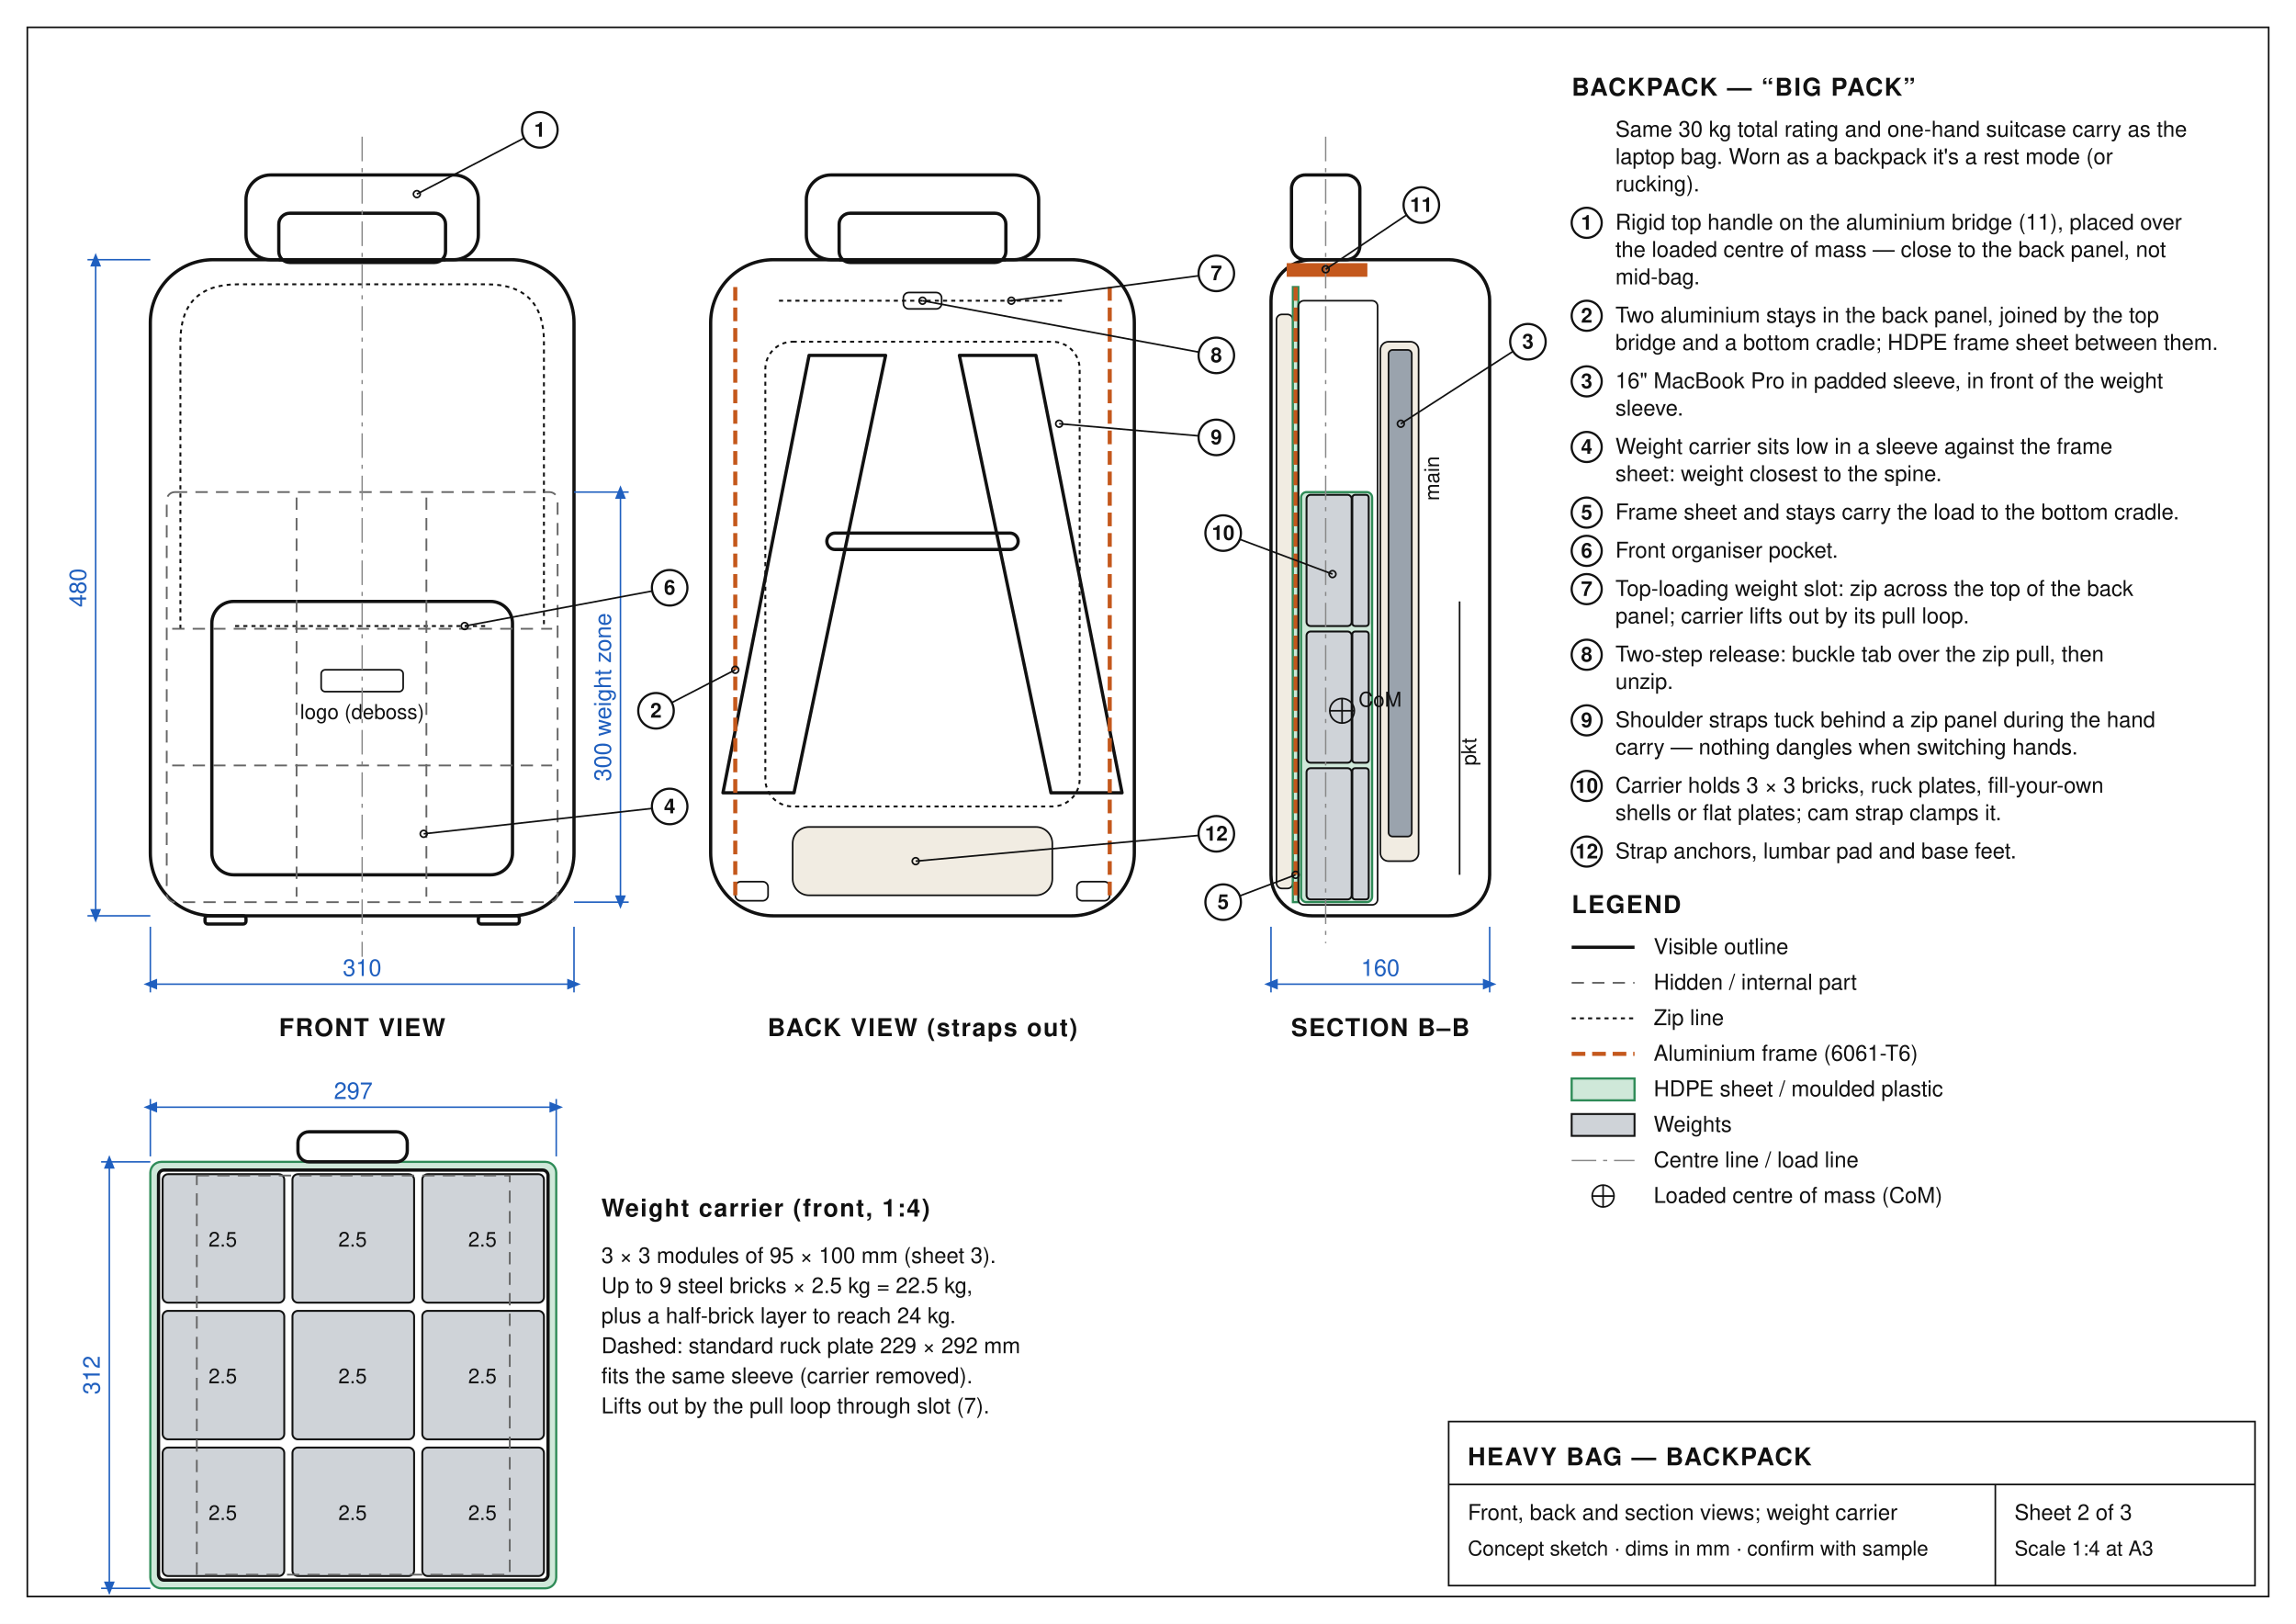
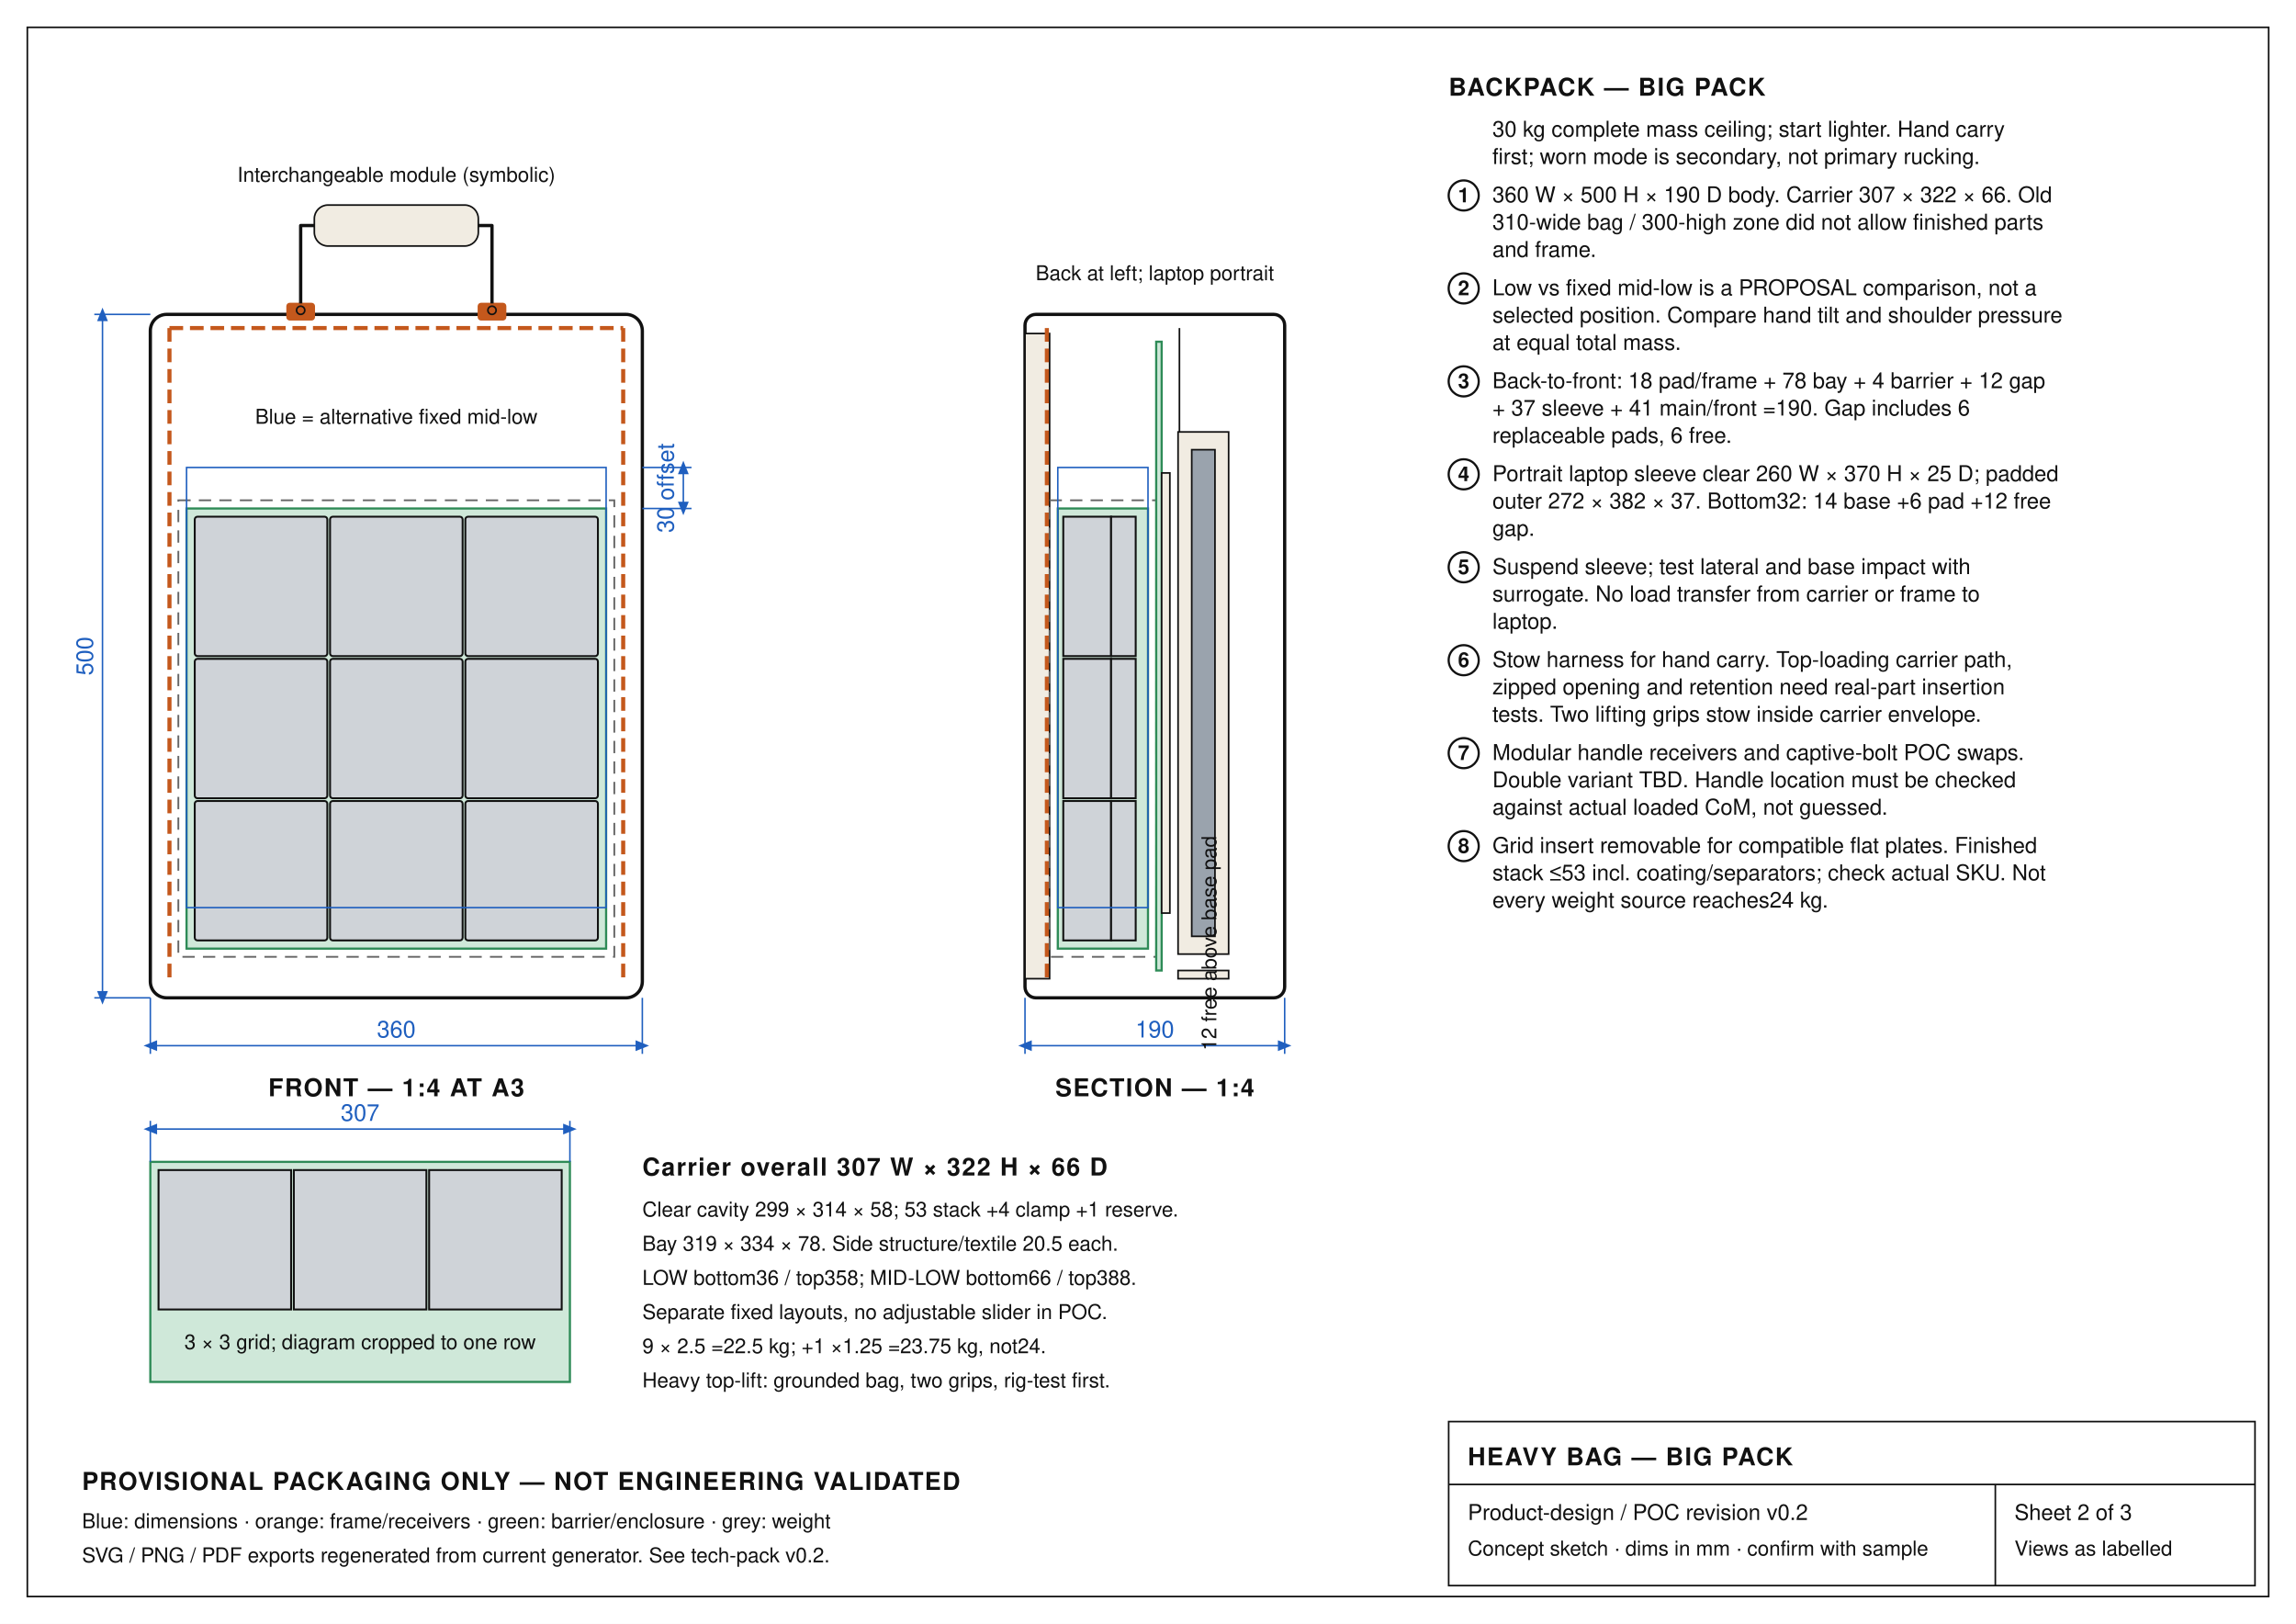
<svg xmlns="http://www.w3.org/2000/svg" viewBox="0 0 1680 1188" width="1680" height="1188">
  <style>
  text { font-family: Helvetica, Arial, sans-serif; fill: #111; }
  .o  { fill: none; stroke: #111; stroke-width: 2.4; stroke-linejoin: round; }
  .of { fill: #fff; stroke: #111; stroke-width: 2.4; stroke-linejoin: round; }
  .t  { fill: none; stroke: #111; stroke-width: 1.2; }
  .h  { fill: none; stroke: #666; stroke-width: 1.3; stroke-dasharray: 9 6; }
  .z  { fill: none; stroke: #111; stroke-width: 1.4; stroke-dasharray: 3 3; }
  .c  { fill: none; stroke: #888; stroke-width: 1; stroke-dasharray: 18 5 3 5; }
  .al { fill: none; stroke: #c4581c; stroke-width: 3; stroke-dasharray: 10 5; }
  .alf { fill: #c4581c; stroke: #c4581c; stroke-width: 1; }
  .pe { fill: #cfe8d9; stroke: #2e8b57; stroke-width: 1.6; }
  .wt { fill: #cfd3d8; stroke: #111; stroke-width: 1.4; }
  .lap { fill: #9aa3ad; stroke: #111; stroke-width: 1.2; }
  .pad { fill: #f1ece2; stroke: #111; stroke-width: 1.2; }
  .d  { fill: none; stroke: #1f5fbf; stroke-width: 1.1; }
  .dt { fill: #1f5fbf; font-size: 17px; }
  .lbl { font-size: 18px; font-weight: bold; letter-spacing: 1px; }
  .sm { font-size: 15px; }
  .note { font-size: 16px; }
  .co { fill: #fff; stroke: #111; stroke-width: 1.6; }
  .cot { font-size: 15px; font-weight: bold; }
</style>
  <defs>
    <marker id="a" viewBox="0 0 10 10" refX="5" refY="5" markerWidth="9" markerHeight="9" orient="auto-start-reverse">
      <path d="M0,1 L10,5 L0,9 z" fill="#1f5fbf" />
    </marker>
    <marker id="arr" viewBox="0 0 10 10" refX="9" refY="5" markerWidth="14" markerHeight="14" markerUnits="userSpaceOnUse" orient="auto">
      <path d="M0,0 L10,5 L0,10 z" fill="#111" />
    </marker>
  </defs>
  <rect width="1680" height="1188" fill="#fff" />
  <rect x="20.0" y="20.0" width="1640.0" height="1148.0" rx="0" class="t" />
-   <rect x="110.0" y="190.0" width="310.0" height="480.0" rx="46" class="of" />
-   <rect x="180.0" y="128.0" width="170.0" height="62.0" rx="18" class="of" />
-   <rect x="204.0" y="156.0" width="122.0" height="36.0" rx="8" class="of" />
-   <line x1="204.0" y1="190.0" x2="326.0" y2="190.0" class="o" />
-   <path d="M132,460 L132,250 Q132,208 174,208 L356,208 Q398,208 398,250 L398,460" class="z" />
-   <rect x="155.0" y="440.0" width="220.0" height="200.0" rx="16" class="o" />
-   <line x1="172.0" y1="458.0" x2="358.0" y2="458.0" class="z" />
-   <rect x="235.0" y="490.0" width="60.0" height="16.0" rx="3" class="t" />
-   <text x="265.0" y="526.0" class="sm" text-anchor="middle">logo (deboss)</text>
-   <rect x="122.0" y="360.0" width="286.0" height="300.0" rx="6" class="h" />
-   <line x1="217.0" y1="364.0" x2="217.0" y2="656.0" class="h" />
-   <line x1="126.0" y1="460.0" x2="404.0" y2="460.0" class="h" />
-   <line x1="312.0" y1="364.0" x2="312.0" y2="656.0" class="h" />
-   <line x1="126.0" y1="560.0" x2="404.0" y2="560.0" class="h" />
-   <rect x="150.0" y="670.0" width="30.0" height="6.0" rx="2" class="o" />
-   <rect x="350.0" y="670.0" width="30.0" height="6.0" rx="2" class="o" />
-   <line x1="265.0" y1="100.0" x2="265.0" y2="700.0" class="c" />
-   <line x1="110.0" y1="678.0" x2="110.0" y2="726.0" class="d" />
-   <line x1="420.0" y1="678.0" x2="420.0" y2="726.0" class="d" />
-   <line x1="110.0" y1="720.0" x2="420.0" y2="720.0" class="d" marker-start="url(#a)" marker-end="url(#a)" />
-   <text x="265.0" y="714.0" class="dt" text-anchor="middle">310</text>
-   <line x1="110.0" y1="190.0" x2="64.0" y2="190.0" class="d" />
-   <line x1="110.0" y1="670.0" x2="64.0" y2="670.0" class="d" />
-   <line x1="70.0" y1="190.0" x2="70.0" y2="670.0" class="d" marker-start="url(#a)" marker-end="url(#a)" />
-   <text x="63.0" y="430.0" class="dt" text-anchor="middle" transform="rotate(-90 63.0 430.0)">480</text>
-   <line x1="420.0" y1="360.0" x2="460.0" y2="360.0" class="d" />
-   <line x1="420.0" y1="660.0" x2="460.0" y2="660.0" class="d" />
-   <line x1="454.0" y1="360.0" x2="454.0" y2="660.0" class="d" marker-start="url(#a)" marker-end="url(#a)" />
-   <text x="447.0" y="510.0" class="dt" text-anchor="middle" transform="rotate(-90 447.0 510.0)">300 weight zone</text>
-   <line x1="305.0" y1="142.0" x2="395.0" y2="95.0" class="t" />
-   <circle cx="305.0" cy="142.0" r="2.5" class="t" />
-   <circle cx="395.0" cy="95.0" r="13" class="co" />
-   <text x="395.0" y="100.0" class="cot" text-anchor="middle">1</text>
-   <line x1="310.0" y1="610.0" x2="490.0" y2="590.0" class="t" />
-   <circle cx="310.0" cy="610.0" r="2.5" class="t" />
-   <circle cx="490.0" cy="590.0" r="13" class="co" />
-   <text x="490.0" y="595.0" class="cot" text-anchor="middle">4</text>
-   <line x1="340.0" y1="458.0" x2="490.0" y2="430.0" class="t" />
-   <circle cx="340.0" cy="458.0" r="2.5" class="t" />
-   <circle cx="490.0" cy="430.0" r="13" class="co" />
-   <text x="490.0" y="435.0" class="cot" text-anchor="middle">6</text>
-   <text x="265.0" y="758.0" class="lbl" text-anchor="middle">FRONT VIEW</text>
-   <rect x="520.0" y="190.0" width="310.0" height="480.0" rx="46" class="of" />
-   <rect x="590.0" y="128.0" width="170.0" height="62.0" rx="18" class="of" />
-   <rect x="614.0" y="156.0" width="122.0" height="36.0" rx="8" class="of" />
-   <line x1="614.0" y1="190.0" x2="736.0" y2="190.0" class="o" />
-   <line x1="570.0" y1="220.0" x2="780.0" y2="220.0" class="z" />
-   <rect x="661.0" y="214.0" width="28.0" height="12.0" rx="4" class="t" />
-   <rect x="560.0" y="250.0" width="230.0" height="340.0" rx="20" class="z" />
-   <path d="M592.0,260 L648.0,260 L581.0,580 L529.0,580 Z" class="o" />
-   <rect x="538.0" y="645.0" width="24.0" height="14.0" rx="4" class="t" />
-   <path d="M702.0,260 L758.0,260 L821.0,580 L769.0,580 Z" class="o" />
-   <rect x="788.0" y="645.0" width="24.0" height="14.0" rx="4" class="t" />
-   <rect x="605.0" y="390.0" width="140.0" height="12.0" rx="6" class="o" />
-   <rect x="580.0" y="605.0" width="190.0" height="50.0" rx="12" class="pad" />
-   <line x1="538.0" y1="210.0" x2="538.0" y2="660.0" class="al" />
-   <line x1="812.0" y1="210.0" x2="812.0" y2="660.0" class="al" />
-   <line x1="740.0" y1="220.0" x2="890.0" y2="200.0" class="t" />
-   <circle cx="740.0" cy="220.0" r="2.5" class="t" />
-   <circle cx="890.0" cy="200.0" r="13" class="co" />
-   <text x="890.0" y="205.0" class="cot" text-anchor="middle">7</text>
-   <line x1="675.0" y1="220.0" x2="890.0" y2="260.0" class="t" />
-   <circle cx="675.0" cy="220.0" r="2.5" class="t" />
-   <circle cx="890.0" cy="260.0" r="13" class="co" />
-   <text x="890.0" y="265.0" class="cot" text-anchor="middle">8</text>
-   <line x1="775.0" y1="310.0" x2="890.0" y2="320.0" class="t" />
-   <circle cx="775.0" cy="310.0" r="2.5" class="t" />
-   <circle cx="890.0" cy="320.0" r="13" class="co" />
-   <text x="890.0" y="325.0" class="cot" text-anchor="middle">9</text>
-   <line x1="538.0" y1="490.0" x2="480.0" y2="520.0" class="t" />
-   <circle cx="538.0" cy="490.0" r="2.5" class="t" />
-   <circle cx="480.0" cy="520.0" r="13" class="co" />
-   <text x="480.0" y="525.0" class="cot" text-anchor="middle">2</text>
-   <line x1="670.0" y1="630.0" x2="890.0" y2="610.0" class="t" />
-   <circle cx="670.0" cy="630.0" r="2.5" class="t" />
-   <circle cx="890.0" cy="610.0" r="13" class="co" />
-   <text x="890.0" y="615.0" class="cot" text-anchor="middle">12</text>
-   <text x="675.0" y="758.0" class="lbl" text-anchor="middle">BACK VIEW (straps out)</text>
-   <rect x="930.0" y="190.0" width="160.0" height="480.0" rx="30" class="of" />
-   <rect x="945.0" y="128.0" width="50.0" height="62.0" rx="10" class="of" />
-   <rect x="942.0" y="193.0" width="58.0" height="9.0" rx="0" class="alf" />
-   <rect x="934.0" y="230.0" width="12.0" height="420.0" rx="4" class="pad" />
-   <rect x="946.0" y="210.0" width="4.0" height="450.0" rx="0" class="pe" />
-   <line x1="948.0" y1="210.0" x2="948.0" y2="660.0" class="al" />
-   <rect x="950.0" y="220.0" width="58.0" height="442.0" rx="4" class="t" />
-   <rect x="952.0" y="360.0" width="52.0" height="300.0" rx="4" class="pe" />
-   <rect x="956.0" y="362.0" width="33.0" height="96.0" rx="3" class="wt" />
-   <rect x="989.5" y="362.0" width="12.0" height="96.0" rx="2" class="wt" />
-   <rect x="956.0" y="462.0" width="33.0" height="96.0" rx="3" class="wt" />
-   <rect x="989.5" y="462.0" width="12.0" height="96.0" rx="2" class="wt" />
-   <rect x="956.0" y="562.0" width="33.0" height="96.0" rx="3" class="wt" />
-   <rect x="989.5" y="562.0" width="12.0" height="96.0" rx="2" class="wt" />
-   <rect x="1010.0" y="250.0" width="28.0" height="380.0" rx="6" class="pad" />
-   <rect x="1016.0" y="256.0" width="17.0" height="356.0" rx="3" class="lap" />
-   <line x1="1068.0" y1="440.0" x2="1068.0" y2="640.0" class="t" />
-   <text x="1053.0" y="350.0" class="sm" text-anchor="middle" transform="rotate(-90 1053.0 350.0)">main</text>
-   <text x="1080.0" y="550.0" class="sm" text-anchor="middle" transform="rotate(-90 1080.0 550.0)">pkt</text>
-   <line x1="970.0" y1="100.0" x2="970.0" y2="690.0" class="c" />
-   <circle cx="982.0" cy="520.0" r="9" class="t" />
-   <line x1="973.0" y1="520.0" x2="991.0" y2="520.0" class="t" />
-   <line x1="982.0" y1="511.0" x2="982.0" y2="529.0" class="t" />
-   <text x="994.0" y="517.0" class="sm" text-anchor="start">CoM</text>
-   <line x1="930.0" y1="678.0" x2="930.0" y2="726.0" class="d" />
-   <line x1="1090.0" y1="678.0" x2="1090.0" y2="726.0" class="d" />
-   <line x1="930.0" y1="720.0" x2="1090.0" y2="720.0" class="d" marker-start="url(#a)" marker-end="url(#a)" />
-   <text x="1010.0" y="714.0" class="dt" text-anchor="middle">160</text>
-   <line x1="1025.0" y1="310.0" x2="1118.0" y2="250.0" class="t" />
-   <circle cx="1025.0" cy="310.0" r="2.5" class="t" />
-   <circle cx="1118.0" cy="250.0" r="13" class="co" />
-   <text x="1118.0" y="255.0" class="cot" text-anchor="middle">3</text>
-   <line x1="975.0" y1="420.0" x2="895.0" y2="390.0" class="t" />
-   <circle cx="975.0" cy="420.0" r="2.5" class="t" />
-   <circle cx="895.0" cy="390.0" r="13" class="co" />
-   <text x="895.0" y="395.0" class="cot" text-anchor="middle">10</text>
-   <line x1="970.0" y1="197.0" x2="1040.0" y2="150.0" class="t" />
-   <circle cx="970.0" cy="197.0" r="2.5" class="t" />
-   <circle cx="1040.0" cy="150.0" r="13" class="co" />
-   <text x="1040.0" y="155.0" class="cot" text-anchor="middle">11</text>
-   <line x1="948.0" y1="640.0" x2="895.0" y2="660.0" class="t" />
-   <circle cx="948.0" cy="640.0" r="2.5" class="t" />
-   <circle cx="895.0" cy="660.0" r="13" class="co" />
-   <text x="895.0" y="665.0" class="cot" text-anchor="middle">5</text>
-   <text x="1010.0" y="758.0" class="lbl" text-anchor="middle">SECTION B–B</text>
-   <rect x="110.0" y="850.0" width="297.0" height="312.0" rx="8" class="pe" />
-   <rect x="116.0" y="856.0" width="285.0" height="300.0" rx="4" class="of" />
-   <rect x="119.0" y="859.0" width="89.0" height="94.0" rx="4" class="wt" />
-   <text x="163.0" y="912.0" class="sm" text-anchor="middle">2.5</text>
-   <rect x="214.0" y="859.0" width="89.0" height="94.0" rx="4" class="wt" />
-   <text x="258.0" y="912.0" class="sm" text-anchor="middle">2.5</text>
-   <rect x="309.0" y="859.0" width="89.0" height="94.0" rx="4" class="wt" />
-   <text x="353.0" y="912.0" class="sm" text-anchor="middle">2.5</text>
-   <rect x="119.0" y="959.0" width="89.0" height="94.0" rx="4" class="wt" />
-   <text x="163.0" y="1012.0" class="sm" text-anchor="middle">2.5</text>
-   <rect x="214.0" y="959.0" width="89.0" height="94.0" rx="4" class="wt" />
-   <text x="258.0" y="1012.0" class="sm" text-anchor="middle">2.5</text>
-   <rect x="309.0" y="959.0" width="89.0" height="94.0" rx="4" class="wt" />
-   <text x="353.0" y="1012.0" class="sm" text-anchor="middle">2.5</text>
-   <rect x="119.0" y="1059.0" width="89.0" height="94.0" rx="4" class="wt" />
-   <text x="163.0" y="1112.0" class="sm" text-anchor="middle">2.5</text>
-   <rect x="214.0" y="1059.0" width="89.0" height="94.0" rx="4" class="wt" />
-   <text x="258.0" y="1112.0" class="sm" text-anchor="middle">2.5</text>
-   <rect x="309.0" y="1059.0" width="89.0" height="94.0" rx="4" class="wt" />
-   <text x="353.0" y="1112.0" class="sm" text-anchor="middle">2.5</text>
-   <rect x="144.0" y="860.0" width="229.0" height="292.0" rx="0" class="h" />
-   <rect x="218.0" y="828.0" width="80.0" height="22.0" rx="8" class="o" />
-   <line x1="110.0" y1="846.0" x2="110.0" y2="804.0" class="d" />
-   <line x1="407.0" y1="846.0" x2="407.0" y2="804.0" class="d" />
-   <line x1="110.0" y1="810.0" x2="407.0" y2="810.0" class="d" marker-start="url(#a)" marker-end="url(#a)" />
-   <text x="258.5" y="804.0" class="dt" text-anchor="middle">297</text>
-   <line x1="110.0" y1="850.0" x2="74.0" y2="850.0" class="d" />
-   <line x1="110.0" y1="1162.0" x2="74.0" y2="1162.0" class="d" />
-   <line x1="80.0" y1="850.0" x2="80.0" y2="1162.0" class="d" marker-start="url(#a)" marker-end="url(#a)" />
-   <text x="73.0" y="1006.0" class="dt" text-anchor="middle" transform="rotate(-90 73.0 1006.0)">312</text>
-   <text x="440.0" y="890.0" class="lbl" text-anchor="start">Weight carrier (front, 1:4)</text>
-   <text x="440.0" y="924.0" class="note" text-anchor="start">3 × 3 modules of 95 × 100 mm (sheet 3).</text>
-   <text x="440.0" y="946.0" class="note" text-anchor="start">Up to 9 steel bricks × 2.5 kg = 22.5 kg,</text>
-   <text x="440.0" y="968.0" class="note" text-anchor="start">plus a half-brick layer to reach 24 kg.</text>
-   <text x="440.0" y="990.0" class="note" text-anchor="start">Dashed: standard ruck plate 229 × 292 mm</text>
-   <text x="440.0" y="1012.0" class="note" text-anchor="start">fits the same sleeve (carrier removed).</text>
-   <text x="440.0" y="1034.0" class="note" text-anchor="start">Lifts out by the pull loop through slot (7).</text>
-   <text x="1150.0" y="70.0" class="lbl" text-anchor="start">BACKPACK — “BIG PACK”</text>
-   <text x="1182.0" y="100.0" class="note" text-anchor="start">Same 30 kg total rating and one-hand suitcase carry as the</text>
-   <text x="1182.0" y="120.0" class="note" text-anchor="start">laptop bag. Worn as a backpack it's a rest mode (or</text>
-   <text x="1182.0" y="140.0" class="note" text-anchor="start">rucking).</text>
-   <circle cx="1161.0" cy="163.0" r="11" class="co" />
-   <text x="1161.0" y="168.0" class="cot" text-anchor="middle">1</text>
-   <text x="1182.0" y="168.0" class="note" text-anchor="start">Rigid top handle on the aluminium bridge (11), placed over</text>
-   <text x="1182.0" y="188.0" class="note" text-anchor="start">the loaded centre of mass — close to the back panel, not</text>
-   <text x="1182.0" y="208.0" class="note" text-anchor="start">mid-bag.</text>
-   <circle cx="1161.0" cy="231.0" r="11" class="co" />
-   <text x="1161.0" y="236.0" class="cot" text-anchor="middle">2</text>
-   <text x="1182.0" y="236.0" class="note" text-anchor="start">Two aluminium stays in the back panel, joined by the top</text>
-   <text x="1182.0" y="256.0" class="note" text-anchor="start">bridge and a bottom cradle; HDPE frame sheet between them.</text>
-   <circle cx="1161.0" cy="279.0" r="11" class="co" />
-   <text x="1161.0" y="284.0" class="cot" text-anchor="middle">3</text>
-   <text x="1182.0" y="284.0" class="note" text-anchor="start">16" MacBook Pro in padded sleeve, in front of the weight</text>
-   <text x="1182.0" y="304.0" class="note" text-anchor="start">sleeve.</text>
-   <circle cx="1161.0" cy="327.0" r="11" class="co" />
-   <text x="1161.0" y="332.0" class="cot" text-anchor="middle">4</text>
-   <text x="1182.0" y="332.0" class="note" text-anchor="start">Weight carrier sits low in a sleeve against the frame</text>
-   <text x="1182.0" y="352.0" class="note" text-anchor="start">sheet: weight closest to the spine.</text>
-   <circle cx="1161.0" cy="375.0" r="11" class="co" />
-   <text x="1161.0" y="380.0" class="cot" text-anchor="middle">5</text>
-   <text x="1182.0" y="380.0" class="note" text-anchor="start">Frame sheet and stays carry the load to the bottom cradle.</text>
-   <circle cx="1161.0" cy="403.0" r="11" class="co" />
-   <text x="1161.0" y="408.0" class="cot" text-anchor="middle">6</text>
-   <text x="1182.0" y="408.0" class="note" text-anchor="start">Front organiser pocket.</text>
-   <circle cx="1161.0" cy="431.0" r="11" class="co" />
-   <text x="1161.0" y="436.0" class="cot" text-anchor="middle">7</text>
-   <text x="1182.0" y="436.0" class="note" text-anchor="start">Top-loading weight slot: zip across the top of the back</text>
-   <text x="1182.0" y="456.0" class="note" text-anchor="start">panel; carrier lifts out by its pull loop.</text>
-   <circle cx="1161.0" cy="479.0" r="11" class="co" />
-   <text x="1161.0" y="484.0" class="cot" text-anchor="middle">8</text>
-   <text x="1182.0" y="484.0" class="note" text-anchor="start">Two-step release: buckle tab over the zip pull, then</text>
-   <text x="1182.0" y="504.0" class="note" text-anchor="start">unzip.</text>
-   <circle cx="1161.0" cy="527.0" r="11" class="co" />
-   <text x="1161.0" y="532.0" class="cot" text-anchor="middle">9</text>
-   <text x="1182.0" y="532.0" class="note" text-anchor="start">Shoulder straps tuck behind a zip panel during the hand</text>
-   <text x="1182.0" y="552.0" class="note" text-anchor="start">carry — nothing dangles when switching hands.</text>
-   <circle cx="1161.0" cy="575.0" r="11" class="co" />
-   <text x="1161.0" y="580.0" class="cot" text-anchor="middle">10</text>
-   <text x="1182.0" y="580.0" class="note" text-anchor="start">Carrier holds 3 × 3 bricks, ruck plates, fill-your-own</text>
-   <text x="1182.0" y="600.0" class="note" text-anchor="start">shells or flat plates; cam strap clamps it.</text>
-   <circle cx="1161.0" cy="623.0" r="11" class="co" />
-   <text x="1161.0" y="628.0" class="cot" text-anchor="middle">12</text>
-   <text x="1182.0" y="628.0" class="note" text-anchor="start">Strap anchors, lumbar pad and base feet.</text>
-   <text x="1150.0" y="668.0" class="lbl" text-anchor="start">LEGEND</text>
-   <g transform="translate(1150,693)">
-     <line x1="0" y1="0" x2="46" y2="0" class="o" />
-   </g>
-   <text x="1210.0" y="698.0" class="note" text-anchor="start">Visible outline</text>
-   <g transform="translate(1150,719)">
-     <line x1="0" y1="0" x2="46" y2="0" class="h" />
-   </g>
-   <text x="1210.0" y="724.0" class="note" text-anchor="start">Hidden / internal part</text>
-   <g transform="translate(1150,745)">
-     <line x1="0" y1="0" x2="46" y2="0" class="z" />
-   </g>
-   <text x="1210.0" y="750.0" class="note" text-anchor="start">Zip line</text>
-   <g transform="translate(1150,771)">
-     <line x1="0" y1="0" x2="46" y2="0" class="al" />
-   </g>
-   <text x="1210.0" y="776.0" class="note" text-anchor="start">Aluminium frame (6061-T6)</text>
-   <g transform="translate(1150,797)">
-     <rect x="0" y="-8" width="46" height="16" class="pe" />
-   </g>
-   <text x="1210.0" y="802.0" class="note" text-anchor="start">HDPE sheet / moulded plastic</text>
-   <g transform="translate(1150,823)">
-     <rect x="0" y="-8" width="46" height="16" class="wt" />
-   </g>
-   <text x="1210.0" y="828.0" class="note" text-anchor="start">Weights</text>
-   <g transform="translate(1150,849)">
-     <line x1="0" y1="0" x2="46" y2="0" class="c" />
-   </g>
-   <text x="1210.0" y="854.0" class="note" text-anchor="start">Centre line / load line</text>
-   <g transform="translate(1150,875)">
-     <circle cx="23" cy="0" r="8" class="t" />
-     <line x1="15" y1="0" x2="31" y2="0" class="t" />
-     <line x1="23" y1="-8" x2="23" y2="8" class="t" />
-   </g>
-   <text x="1210.0" y="880.0" class="note" text-anchor="start">Loaded centre of mass (CoM)</text>
+   <rect x="110.0" y="230.0" width="360.0" height="500.0" rx="12" class="of" />
+   <rect x="210.0" y="222.0" width="20.0" height="12.0" rx="2" class="alf" />
+   <circle cx="220.0" cy="227.0" r="3" class="t" />
+   <rect x="350.0" y="222.0" width="20.0" height="12.0" rx="2" class="alf" />
+   <circle cx="360.0" cy="227.0" r="3" class="t" />
+   <path d="M220.0,222 L220.0,165 L360.0,165 L360.0,222" class="o" />
+   <rect x="230.0" y="150.0" width="120.0" height="30.0" rx="10" class="pad" />
+   <text x="290.0" y="133.0" class="sm" text-anchor="middle">Interchangeable module (symbolic)</text>
+   <line x1="124.0" y1="240.0" x2="124.0" y2="720.0" class="al" />
+   <line x1="456.0" y1="240.0" x2="456.0" y2="720.0" class="al" />
+   <line x1="124.0" y1="240.0" x2="456.0" y2="240.0" class="al" />
+   <rect x="130.5" y="366.0" width="319.0" height="334.0" rx="0" class="h" />
+   <rect x="136.5" y="372.0" width="307.0" height="322.0" rx="0" class="pe" />
+   <rect x="142.5" y="378.0" width="97.0" height="102.0" rx="2" class="wt" />
+   <rect x="241.5" y="378.0" width="97.0" height="102.0" rx="2" class="wt" />
+   <rect x="340.5" y="378.0" width="97.0" height="102.0" rx="2" class="wt" />
+   <rect x="142.5" y="482.0" width="97.0" height="102.0" rx="2" class="wt" />
+   <rect x="241.5" y="482.0" width="97.0" height="102.0" rx="2" class="wt" />
+   <rect x="340.5" y="482.0" width="97.0" height="102.0" rx="2" class="wt" />
+   <rect x="142.5" y="586.0" width="97.0" height="102.0" rx="2" class="wt" />
+   <rect x="241.5" y="586.0" width="97.0" height="102.0" rx="2" class="wt" />
+   <rect x="340.5" y="586.0" width="97.0" height="102.0" rx="2" class="wt" />
+   <rect x="136.5" y="342.0" width="307.0" height="322.0" rx="0" class="d" />
+   <line x1="470.0" y1="342.0" x2="506.0" y2="342.0" class="d" />
+   <line x1="470.0" y1="372.0" x2="506.0" y2="372.0" class="d" />
+   <line x1="500.0" y1="342.0" x2="500.0" y2="372.0" class="d" marker-start="url(#a)" marker-end="url(#a)" />
+   <text x="493.0" y="357.0" class="dt" text-anchor="middle" transform="rotate(-90 493.0 357.0)">30 offset</text>
+   <line x1="110.0" y1="730.0" x2="110.0" y2="771.0" class="d" />
+   <line x1="470.0" y1="730.0" x2="470.0" y2="771.0" class="d" />
+   <line x1="110.0" y1="765.0" x2="470.0" y2="765.0" class="d" marker-start="url(#a)" marker-end="url(#a)" />
+   <text x="290.0" y="759.0" class="dt" text-anchor="middle">360</text>
+   <line x1="110.0" y1="230.0" x2="69.0" y2="230.0" class="d" />
+   <line x1="110.0" y1="730.0" x2="69.0" y2="730.0" class="d" />
+   <line x1="75.0" y1="230.0" x2="75.0" y2="730.0" class="d" marker-start="url(#a)" marker-end="url(#a)" />
+   <text x="68.0" y="480.0" class="dt" text-anchor="middle" transform="rotate(-90 68.0 480.0)">500</text>
+   <text x="290.0" y="802.0" class="lbl" text-anchor="middle">FRONT — 1:4 AT A3</text>
+   <text x="290.0" y="310.0" class="sm" text-anchor="middle">Blue = alternative fixed mid-low</text>
+   <rect x="750.0" y="230.0" width="190.0" height="500.0" rx="8" class="of" />
+   <rect x="750.0" y="244.0" width="18.0" height="472.0" rx="0" class="pad" />
+   <line x1="766.0" y1="240.0" x2="766.0" y2="720.0" class="al" />
+   <rect x="768.0" y="366.0" width="78.0" height="334.0" rx="0" class="h" />
+   <rect x="774.0" y="372.0" width="66.0" height="322.0" rx="0" class="pe" />
+   <rect x="778.0" y="378.0" width="35.0" height="102.0" rx="0" class="wt" />
+   <rect x="813.0" y="378.0" width="18.0" height="102.0" rx="0" class="wt" />
+   <rect x="778.0" y="482.0" width="35.0" height="102.0" rx="0" class="wt" />
+   <rect x="813.0" y="482.0" width="18.0" height="102.0" rx="0" class="wt" />
+   <rect x="778.0" y="586.0" width="35.0" height="102.0" rx="0" class="wt" />
+   <rect x="813.0" y="586.0" width="18.0" height="102.0" rx="0" class="wt" />
+   <rect x="774.0" y="342.0" width="66.0" height="322.0" rx="0" class="d" />
+   <rect x="846.0" y="250.0" width="4.0" height="460.0" rx="0" class="pe" />
+   <rect x="850.0" y="346.0" width="6.0" height="322.0" rx="0" class="pad" />
+   <rect x="862.0" y="316.0" width="37.0" height="382.0" rx="0" class="pad" />
+   <rect x="872.0" y="329.0" width="17.0" height="356.0" rx="0" class="lap" />
+   <line x1="863.0" y1="240.0" x2="863.0" y2="316.0" class="t" />
+   <rect x="862.0" y="710.0" width="37.0" height="6.0" rx="0" class="pad" />
+   <line x1="750.0" y1="730.0" x2="750.0" y2="771.0" class="d" />
+   <line x1="940.0" y1="730.0" x2="940.0" y2="771.0" class="d" />
+   <line x1="750.0" y1="765.0" x2="940.0" y2="765.0" class="d" marker-start="url(#a)" marker-end="url(#a)" />
+   <text x="845.0" y="759.0" class="dt" text-anchor="middle">190</text>
+   <text x="845.0" y="802.0" class="lbl" text-anchor="middle">SECTION — 1:4</text>
+   <text x="845.0" y="205.0" class="sm" text-anchor="middle">Back at left; laptop portrait</text>
+   <text x="890.0" y="690.0" class="sm" text-anchor="middle" transform="rotate(-90 890.0 690.0)">12 free above base pad</text>
+   <rect x="110.0" y="850.0" width="307.0" height="161.0" rx="0" class="pe" />
+   <rect x="116.0" y="856.0" width="97.0" height="102.0" rx="0" class="wt" />
+   <rect x="215.0" y="856.0" width="97.0" height="102.0" rx="0" class="wt" />
+   <rect x="314.0" y="856.0" width="97.0" height="102.0" rx="0" class="wt" />
+   <line x1="110.0" y1="850.0" x2="110.0" y2="820.0" class="d" />
+   <line x1="417.0" y1="850.0" x2="417.0" y2="820.0" class="d" />
+   <line x1="110.0" y1="826.0" x2="417.0" y2="826.0" class="d" marker-start="url(#a)" marker-end="url(#a)" />
+   <text x="263.5" y="820.0" class="dt" text-anchor="middle">307</text>
+   <text x="263.5" y="987.0" class="sm" text-anchor="middle">3 × 3 grid; diagram cropped to one row</text>
+   <text x="470.0" y="860.0" class="lbl" text-anchor="start">Carrier overall 307 W × 322 H × 66 D</text>
+   <text x="470.0" y="890.0" class="sm" text-anchor="start">Clear cavity 299 × 314 × 58; 53 stack +4 clamp +1 reserve.</text>
+   <text x="470.0" y="915.0" class="sm" text-anchor="start">Bay 319 × 334 × 78. Side structure/textile 20.5 each.</text>
+   <text x="470.0" y="940.0" class="sm" text-anchor="start">LOW bottom36 / top358; MID-LOW bottom66 / top388.</text>
+   <text x="470.0" y="965.0" class="sm" text-anchor="start">Separate fixed layouts, no adjustable slider in POC.</text>
+   <text x="470.0" y="990.0" class="sm" text-anchor="start">9 × 2.5 =22.5 kg; +1 ×1.25 =23.75 kg, not24.</text>
+   <text x="470.0" y="1015.0" class="sm" text-anchor="start">Heavy top-lift: grounded bag, two grips, rig-test first.</text>
+   <text x="1060.0" y="70.0" class="lbl" text-anchor="start">BACKPACK — BIG PACK</text>
+   <text x="1092.0" y="100.0" class="note" text-anchor="start">30 kg complete mass ceiling; start lighter. Hand carry</text>
+   <text x="1092.0" y="120.0" class="note" text-anchor="start">first; worn mode is secondary, not primary rucking.</text>
+   <circle cx="1071.0" cy="143.0" r="11" class="co" />
+   <text x="1071.0" y="148.0" class="cot" text-anchor="middle">1</text>
+   <text x="1092.0" y="148.0" class="note" text-anchor="start">360 W × 500 H × 190 D body. Carrier 307 × 322 × 66. Old</text>
+   <text x="1092.0" y="168.0" class="note" text-anchor="start">310-wide bag / 300-high zone did not allow finished parts</text>
+   <text x="1092.0" y="188.0" class="note" text-anchor="start">and frame.</text>
+   <circle cx="1071.0" cy="211.0" r="11" class="co" />
+   <text x="1071.0" y="216.0" class="cot" text-anchor="middle">2</text>
+   <text x="1092.0" y="216.0" class="note" text-anchor="start">Low vs fixed mid-low is a PROPOSAL comparison, not a</text>
+   <text x="1092.0" y="236.0" class="note" text-anchor="start">selected position. Compare hand tilt and shoulder pressure</text>
+   <text x="1092.0" y="256.0" class="note" text-anchor="start">at equal total mass.</text>
+   <circle cx="1071.0" cy="279.0" r="11" class="co" />
+   <text x="1071.0" y="284.0" class="cot" text-anchor="middle">3</text>
+   <text x="1092.0" y="284.0" class="note" text-anchor="start">Back-to-front: 18 pad/frame + 78 bay + 4 barrier + 12 gap</text>
+   <text x="1092.0" y="304.0" class="note" text-anchor="start">+ 37 sleeve + 41 main/front =190. Gap includes 6</text>
+   <text x="1092.0" y="324.0" class="note" text-anchor="start">replaceable pads, 6 free.</text>
+   <circle cx="1071.0" cy="347.0" r="11" class="co" />
+   <text x="1071.0" y="352.0" class="cot" text-anchor="middle">4</text>
+   <text x="1092.0" y="352.0" class="note" text-anchor="start">Portrait laptop sleeve clear 260 W × 370 H × 25 D; padded</text>
+   <text x="1092.0" y="372.0" class="note" text-anchor="start">outer 272 × 382 × 37. Bottom32: 14 base +6 pad +12 free</text>
+   <text x="1092.0" y="392.0" class="note" text-anchor="start">gap.</text>
+   <circle cx="1071.0" cy="415.0" r="11" class="co" />
+   <text x="1071.0" y="420.0" class="cot" text-anchor="middle">5</text>
+   <text x="1092.0" y="420.0" class="note" text-anchor="start">Suspend sleeve; test lateral and base impact with</text>
+   <text x="1092.0" y="440.0" class="note" text-anchor="start">surrogate. No load transfer from carrier or frame to</text>
+   <text x="1092.0" y="460.0" class="note" text-anchor="start">laptop.</text>
+   <circle cx="1071.0" cy="483.0" r="11" class="co" />
+   <text x="1071.0" y="488.0" class="cot" text-anchor="middle">6</text>
+   <text x="1092.0" y="488.0" class="note" text-anchor="start">Stow harness for hand carry. Top-loading carrier path,</text>
+   <text x="1092.0" y="508.0" class="note" text-anchor="start">zipped opening and retention need real-part insertion</text>
+   <text x="1092.0" y="528.0" class="note" text-anchor="start">tests. Two lifting grips stow inside carrier envelope.</text>
+   <circle cx="1071.0" cy="551.0" r="11" class="co" />
+   <text x="1071.0" y="556.0" class="cot" text-anchor="middle">7</text>
+   <text x="1092.0" y="556.0" class="note" text-anchor="start">Modular handle receivers and captive-bolt POC swaps.</text>
+   <text x="1092.0" y="576.0" class="note" text-anchor="start">Double variant TBD. Handle location must be checked</text>
+   <text x="1092.0" y="596.0" class="note" text-anchor="start">against actual loaded CoM, not guessed.</text>
+   <circle cx="1071.0" cy="619.0" r="11" class="co" />
+   <text x="1071.0" y="624.0" class="cot" text-anchor="middle">8</text>
+   <text x="1092.0" y="624.0" class="note" text-anchor="start">Grid insert removable for compatible flat plates. Finished</text>
+   <text x="1092.0" y="644.0" class="note" text-anchor="start">stack ≤53 incl. coating/separators; check actual SKU. Not</text>
+   <text x="1092.0" y="664.0" class="note" text-anchor="start">every weight source reaches24 kg.</text>
+   <text x="60.0" y="1090.0" class="lbl" text-anchor="start">PROVISIONAL PACKAGING ONLY — NOT ENGINEERING VALIDATED</text>
+   <text x="60.0" y="1118.0" class="sm" text-anchor="start">Blue: dimensions · orange: frame/receivers · green: barrier/enclosure · grey: weight</text>
+   <text x="60.0" y="1143.0" class="sm" text-anchor="start">SVG / PNG / PDF exports regenerated from current generator. See tech-pack v0.2.</text>
  <rect x="1060.0" y="1040.0" width="590.0" height="120.0" rx="0" class="t" />
  <line x1="1060.0" y1="1086.0" x2="1650.0" y2="1086.0" class="t" />
  <line x1="1460.0" y1="1086.0" x2="1460.0" y2="1160.0" class="t" />
-   <text x="1074.0" y="1072.0" class="lbl" text-anchor="start">HEAVY BAG — BACKPACK</text>
-   <text x="1074.0" y="1112.0" class="note" text-anchor="start">Front, back and section views; weight carrier</text>
+   <text x="1074.0" y="1072.0" class="lbl" text-anchor="start">HEAVY BAG — BIG PACK</text>
+   <text x="1074.0" y="1112.0" class="note" text-anchor="start">Product-design / POC revision v0.2</text>
  <text x="1074.0" y="1138.0" class="sm" text-anchor="start">Concept sketch · dims in mm · confirm with sample</text>
  <text x="1474.0" y="1112.0" class="note" text-anchor="start">Sheet 2 of 3</text>
-   <text x="1474.0" y="1138.0" class="sm" text-anchor="start">Scale 1:4 at A3</text>
+   <text x="1474.0" y="1138.0" class="sm" text-anchor="start">Views as labelled</text>
</svg>
